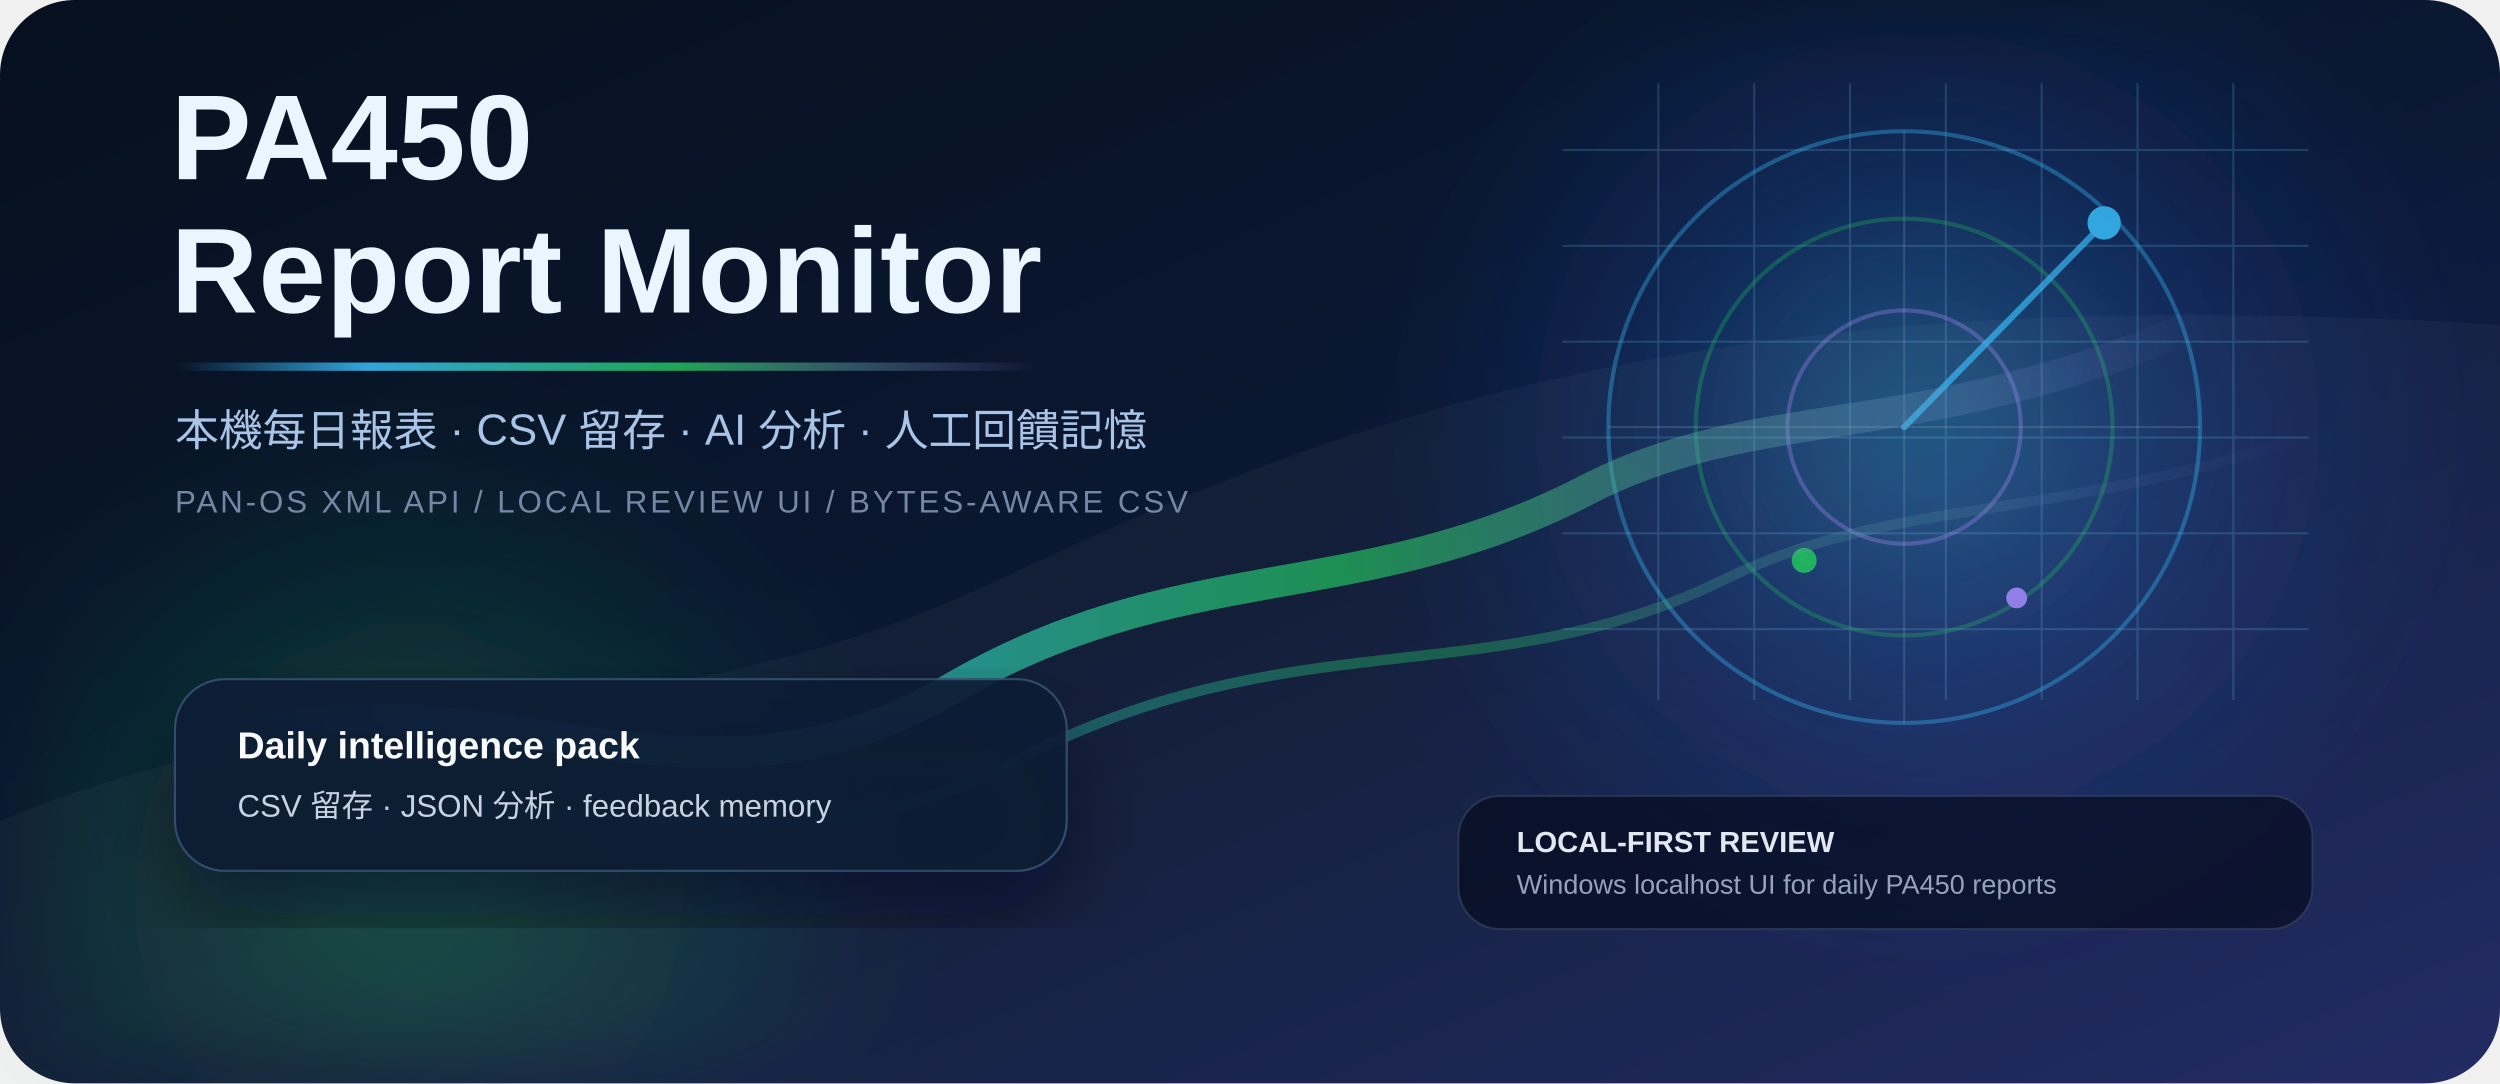
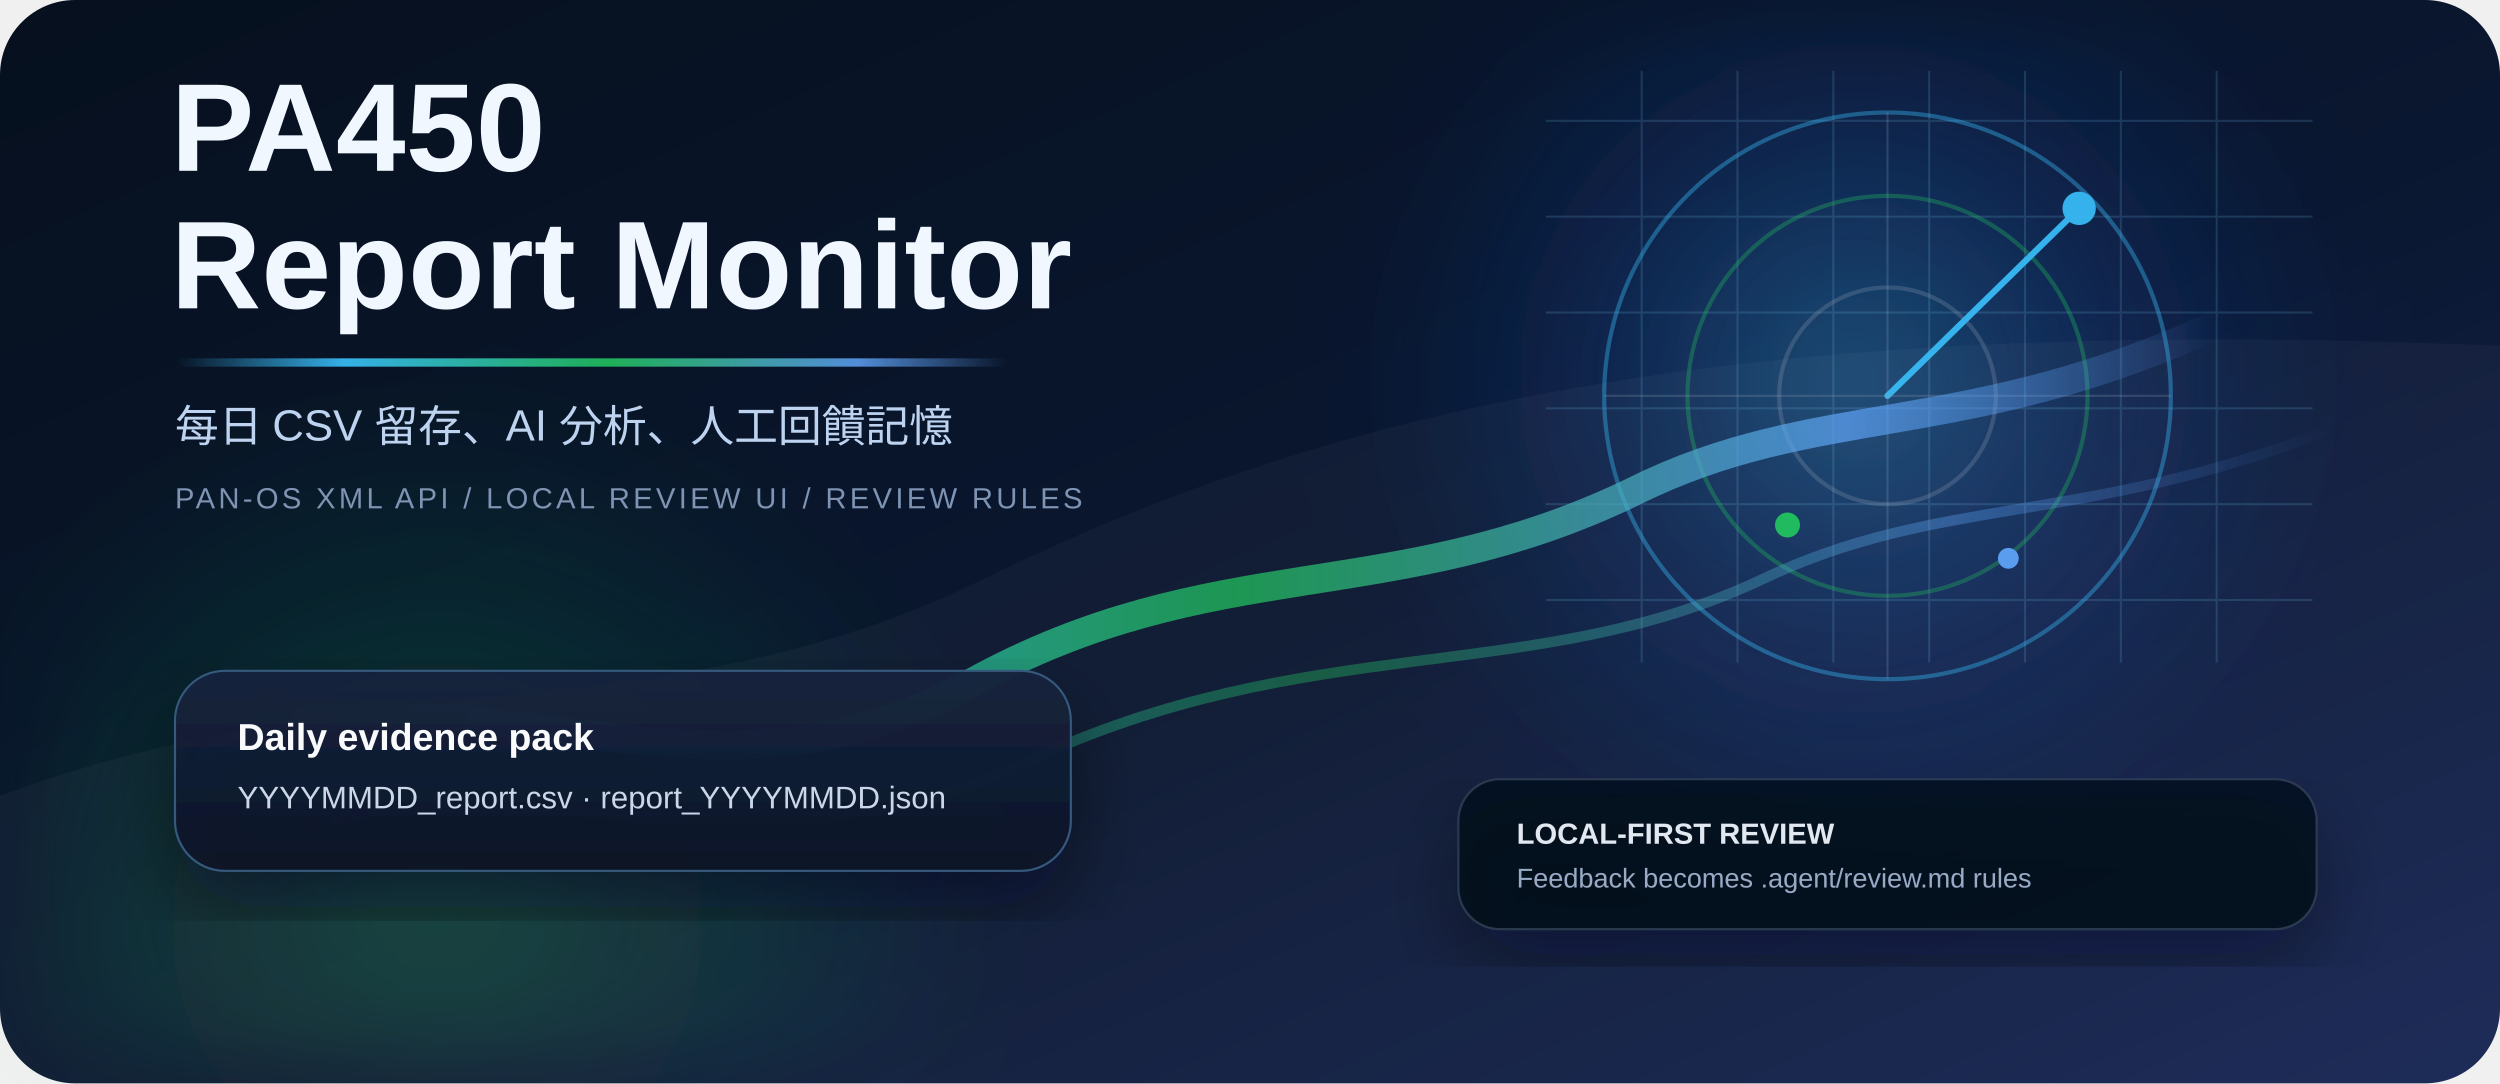
<svg xmlns="http://www.w3.org/2000/svg" width="1200" height="520" viewBox="0 0 1200 520" role="img" aria-labelledby="title desc">
  <defs>
    <linearGradient id="bg" x1="0" y1="0" x2="1" y2="1">
      <stop offset="0" stop-color="#06101e" />
-       <stop offset="0.52" stop-color="#0b1833" />
-       <stop offset="1" stop-color="#1c245f" />
+       <stop offset="0.55" stop-color="#0a1730" />
+       <stop offset="1" stop-color="#172554" />
    </linearGradient>
-     <radialGradient id="aura-blue" cx="50%" cy="50%" r="50%">
-       <stop offset="0" stop-color="#38bdf8" stop-opacity="0.42" />
-       <stop offset="0.58" stop-color="#2563eb" stop-opacity="0.16" />
+     <radialGradient id="blueGlow" cx="50%" cy="50%" r="50%">
+       <stop offset="0" stop-color="#38bdf8" stop-opacity="0.38" />
+       <stop offset="0.58" stop-color="#2563eb" stop-opacity="0.14" />
      <stop offset="1" stop-color="#2563eb" stop-opacity="0" />
    </radialGradient>
-     <radialGradient id="aura-green" cx="50%" cy="50%" r="50%">
-       <stop offset="0" stop-color="#22c55e" stop-opacity="0.28" />
+     <radialGradient id="greenGlow" cx="50%" cy="50%" r="50%">
+       <stop offset="0" stop-color="#22c55e" stop-opacity="0.24" />
      <stop offset="1" stop-color="#22c55e" stop-opacity="0" />
    </radialGradient>
-     <linearGradient id="ribbon" x1="0" y1="0" x2="1" y2="0">
+     <linearGradient id="flow" x1="0" y1="0" x2="1" y2="0">
      <stop offset="0" stop-color="#38bdf8" stop-opacity="0" />
-       <stop offset="0.22" stop-color="#38bdf8" stop-opacity="0.86" />
-       <stop offset="0.58" stop-color="#22c55e" stop-opacity="0.82" />
-       <stop offset="1" stop-color="#a78bfa" stop-opacity="0" />
+       <stop offset="0.20" stop-color="#38bdf8" stop-opacity="0.92" />
+       <stop offset="0.52" stop-color="#22c55e" stop-opacity="0.88" />
+       <stop offset="0.82" stop-color="#60a5fa" stop-opacity="0.84" />
+       <stop offset="1" stop-color="#60a5fa" stop-opacity="0" />
    </linearGradient>
-     <linearGradient id="glass" x1="0" y1="0" x2="0" y2="1">
-       <stop offset="0" stop-color="#ffffff" stop-opacity="0.16" />
-       <stop offset="1" stop-color="#ffffff" stop-opacity="0.04" />
+     <linearGradient id="panel" x1="0" y1="0" x2="0" y2="1">
+       <stop offset="0" stop-color="#15243d" stop-opacity="0.96" />
+       <stop offset="1" stop-color="#0b1426" stop-opacity="0.96" />
    </linearGradient>
-     <filter id="soft" x="-35%" y="-35%" width="170%" height="170%">
-       <feGaussianBlur stdDeviation="28" />
+     <filter id="blur" x="-35%" y="-35%" width="170%" height="170%">
+       <feGaussianBlur stdDeviation="30" />
    </filter>
-     <filter id="shadow" x="-30%" y="-30%" width="160%" height="160%">
-       <feDropShadow dx="0" dy="22" stdDeviation="20" flood-color="#020617" flood-opacity="0.50" />
+     <filter id="shadow" x="-25%" y="-25%" width="150%" height="150%">
+       <feDropShadow dx="0" dy="18" stdDeviation="18" flood-color="#020617" flood-opacity="0.48" />
    </filter>
  </defs>
  <rect width="1200" height="520" rx="36" fill="url(#bg)" />
-   <circle cx="925" cy="205" r="260" fill="url(#aura-blue)" filter="url(#soft)" />
-   <circle cx="196" cy="430" r="236" fill="url(#aura-green)" filter="url(#soft)" />
-   <path d="M0 394 C174 322 307 360 480 278 C664 190 844 134 1200 156 L1200 520 L0 520 Z" fill="#ffffff" opacity="0.035" />
-   <g opacity="0.18" stroke="#7dd3fc" stroke-width="1" fill="none">
-     <path d="M750 72 H1108" />
-     <path d="M750 118 H1108" />
-     <path d="M750 164 H1108" />
-     <path d="M750 210 H1108" />
-     <path d="M750 256 H1108" />
-     <path d="M750 302 H1108" />
-     <path d="M796 40 V336" />
-     <path d="M842 40 V336" />
-     <path d="M888 40 V336" />
-     <path d="M934 40 V336" />
-     <path d="M980 40 V336" />
-     <path d="M1026 40 V336" />
-     <path d="M1072 40 V336" />
+   <circle cx="890" cy="182" r="238" fill="url(#blueGlow)" filter="url(#blur)" />
+   <circle cx="210" cy="444" r="260" fill="url(#greenGlow)" filter="url(#blur)" />
+   <path d="M0 382 C178 316 318 354 472 278 C636 198 826 150 1200 166 L1200 520 L0 520 Z" fill="#ffffff" opacity="0.035" />
+   <g opacity="0.16" stroke="#7dd3fc" stroke-width="1" fill="none">
+     <path d="M742 58 H1110" />
+     <path d="M742 104 H1110" />
+     <path d="M742 150 H1110" />
+     <path d="M742 196 H1110" />
+     <path d="M742 242 H1110" />
+     <path d="M742 288 H1110" />
+     <path d="M788 34 V318" />
+     <path d="M834 34 V318" />
+     <path d="M880 34 V318" />
+     <path d="M926 34 V318" />
+     <path d="M972 34 V318" />
+     <path d="M1018 34 V318" />
+     <path d="M1064 34 V318" />
  </g>
-   <g transform="translate(914 205)" opacity="0.84">
-     <circle r="142" fill="none" stroke="#38bdf8" stroke-width="2" opacity="0.42" />
-     <circle r="100" fill="none" stroke="#22c55e" stroke-width="2" opacity="0.34" />
-     <circle r="56" fill="none" stroke="#a78bfa" stroke-width="2" opacity="0.38" />
-     <path d="M0 0 L96 -98" stroke="#38bdf8" stroke-width="3" stroke-linecap="round" opacity="0.80" />
-     <path d="M0 -142 V142 M-142 0 H142" stroke="#94a3b8" stroke-width="1" opacity="0.28" />
-     <circle cx="96" cy="-98" r="8" fill="#38bdf8" />
-     <circle cx="-48" cy="64" r="6" fill="#22c55e" />
-     <circle cx="54" cy="82" r="5" fill="#a78bfa" />
+   <g transform="translate(906 190)" opacity="0.92">
+     <circle r="136" fill="none" stroke="#38bdf8" stroke-width="2" opacity="0.42" />
+     <circle r="96" fill="none" stroke="#22c55e" stroke-width="2" opacity="0.34" />
+     <circle r="52" fill="none" stroke="#94a3b8" stroke-width="2" opacity="0.28" />
+     <path d="M0 0 L92 -90" stroke="#38bdf8" stroke-width="3" stroke-linecap="round" />
+     <path d="M0 -136 V136 M-136 0 H136" stroke="#94a3b8" stroke-width="1" opacity="0.26" />
+     <circle cx="92" cy="-90" r="8" fill="#38bdf8" />
+     <circle cx="-48" cy="62" r="6" fill="#22c55e" />
+     <circle cx="58" cy="78" r="5" fill="#60a5fa" />
  </g>
-   <path d="M82 366 C212 304 324 408 454 332 C566 266 650 292 760 236 C844 192 918 214 1054 156" stroke="url(#ribbon)" stroke-width="15" fill="none" stroke-linecap="round" opacity="0.82" />
-   <path d="M120 408 C246 352 350 436 486 366 C620 296 714 334 828 278 C910 238 980 252 1112 208" stroke="url(#ribbon)" stroke-width="5" fill="none" stroke-linecap="round" opacity="0.46" />
+   <path d="M78 366 C218 302 328 404 466 328 C582 264 668 292 784 236 C872 192 944 212 1068 154" stroke="url(#flow)" stroke-width="14" fill="none" stroke-linecap="round" opacity="0.82" />
+   <path d="M112 408 C242 354 352 432 492 366 C628 302 736 330 846 278 C930 238 998 252 1114 208" stroke="url(#flow)" stroke-width="5" fill="none" stroke-linecap="round" opacity="0.42" />
  <g font-family="WenQuanYi Zen Hei, Microsoft JhengHei, Noto Sans TC, Segoe UI, Arial, sans-serif">
-     <g transform="translate(82 86)">
-       <text x="0" y="0" fill="#eaf6ff" font-size="58" font-weight="900" letter-spacing="0.2">PA450</text>
-       <text x="0" y="64" fill="#eaf6ff" font-size="58" font-weight="900" letter-spacing="0.2">Report Monitor</text>
-       <rect x="2" y="88" width="416" height="4" rx="2" fill="url(#ribbon)" />
-       <text x="2" y="128" fill="#a9c4e6" font-size="21">本機每日報表 · CSV 留存 · AI 分析 · 人工回饋記憶</text>
-       <text x="2" y="160" fill="#7487a4" font-size="15" letter-spacing="1.4">PAN-OS XML API / LOCAL REVIEW UI / BYTES-AWARE CSV</text>
+     <g transform="translate(82 82)">
+       <text x="0" y="0" fill="#f1f7ff" font-size="60" font-weight="900" letter-spacing="0.2">PA450</text>
+       <text x="0" y="66" fill="#f1f7ff" font-size="60" font-weight="900" letter-spacing="0.2">Report Monitor</text>
+       <rect x="2" y="90" width="400" height="4" rx="2" fill="url(#flow)" />
+       <text x="2" y="130" fill="#bdd3ef" font-size="21">每日 CSV 留存、AI 分析、人工回饋記憶</text>
+       <text x="2" y="162" fill="#7f93b3" font-size="14" letter-spacing="1.6">PAN-OS XML API / LOCAL REVIEW UI / REVIEW RULES</text>
    </g>
-     <g transform="translate(84 326)" filter="url(#shadow)">
-       <rect width="428" height="92" rx="24" fill="#101d34" opacity="0.92" stroke="#34506f" />
-       <text x="30" y="38" fill="#f8fafc" font-size="18" font-weight="900">Daily intelligence pack</text>
-       <text x="30" y="66" fill="#c7d2e3" font-size="15">CSV 留存 · JSON 分析 · feedback memory</text>
+     <g transform="translate(84 322)" filter="url(#shadow)">
+       <rect width="430" height="96" rx="24" fill="url(#panel)" stroke="#365a7d" />
+       <text x="30" y="38" fill="#f8fafc" font-size="18" font-weight="900">Daily evidence pack</text>
+       <text x="30" y="66" fill="#cbd7e9" font-size="15">YYYYMMDD_report.csv · report_YYYYMMDD.json</text>
    </g>
-     <g transform="translate(700 382)">
-       <rect width="410" height="64" rx="20" fill="#020617" opacity="0.62" stroke="#334155" />
-       <text x="28" y="27" fill="#e2e8f0" font-size="14" font-weight="800">LOCAL-FIRST REVIEW</text>
-       <text x="28" y="47" fill="#94a3b8" font-size="13">Windows localhost UI for daily PA450 reports</text>
+     <g transform="translate(700 374)" filter="url(#shadow)">
+       <rect width="412" height="72" rx="20" fill="#06101e" opacity="0.78" stroke="#334155" />
+       <text x="28" y="31" fill="#e2e8f0" font-size="14" font-weight="900">LOCAL-FIRST REVIEW</text>
+       <text x="28" y="52" fill="#98aac4" font-size="13">Feedback becomes .agent/review.md rules</text>
    </g>
  </g>
</svg>
